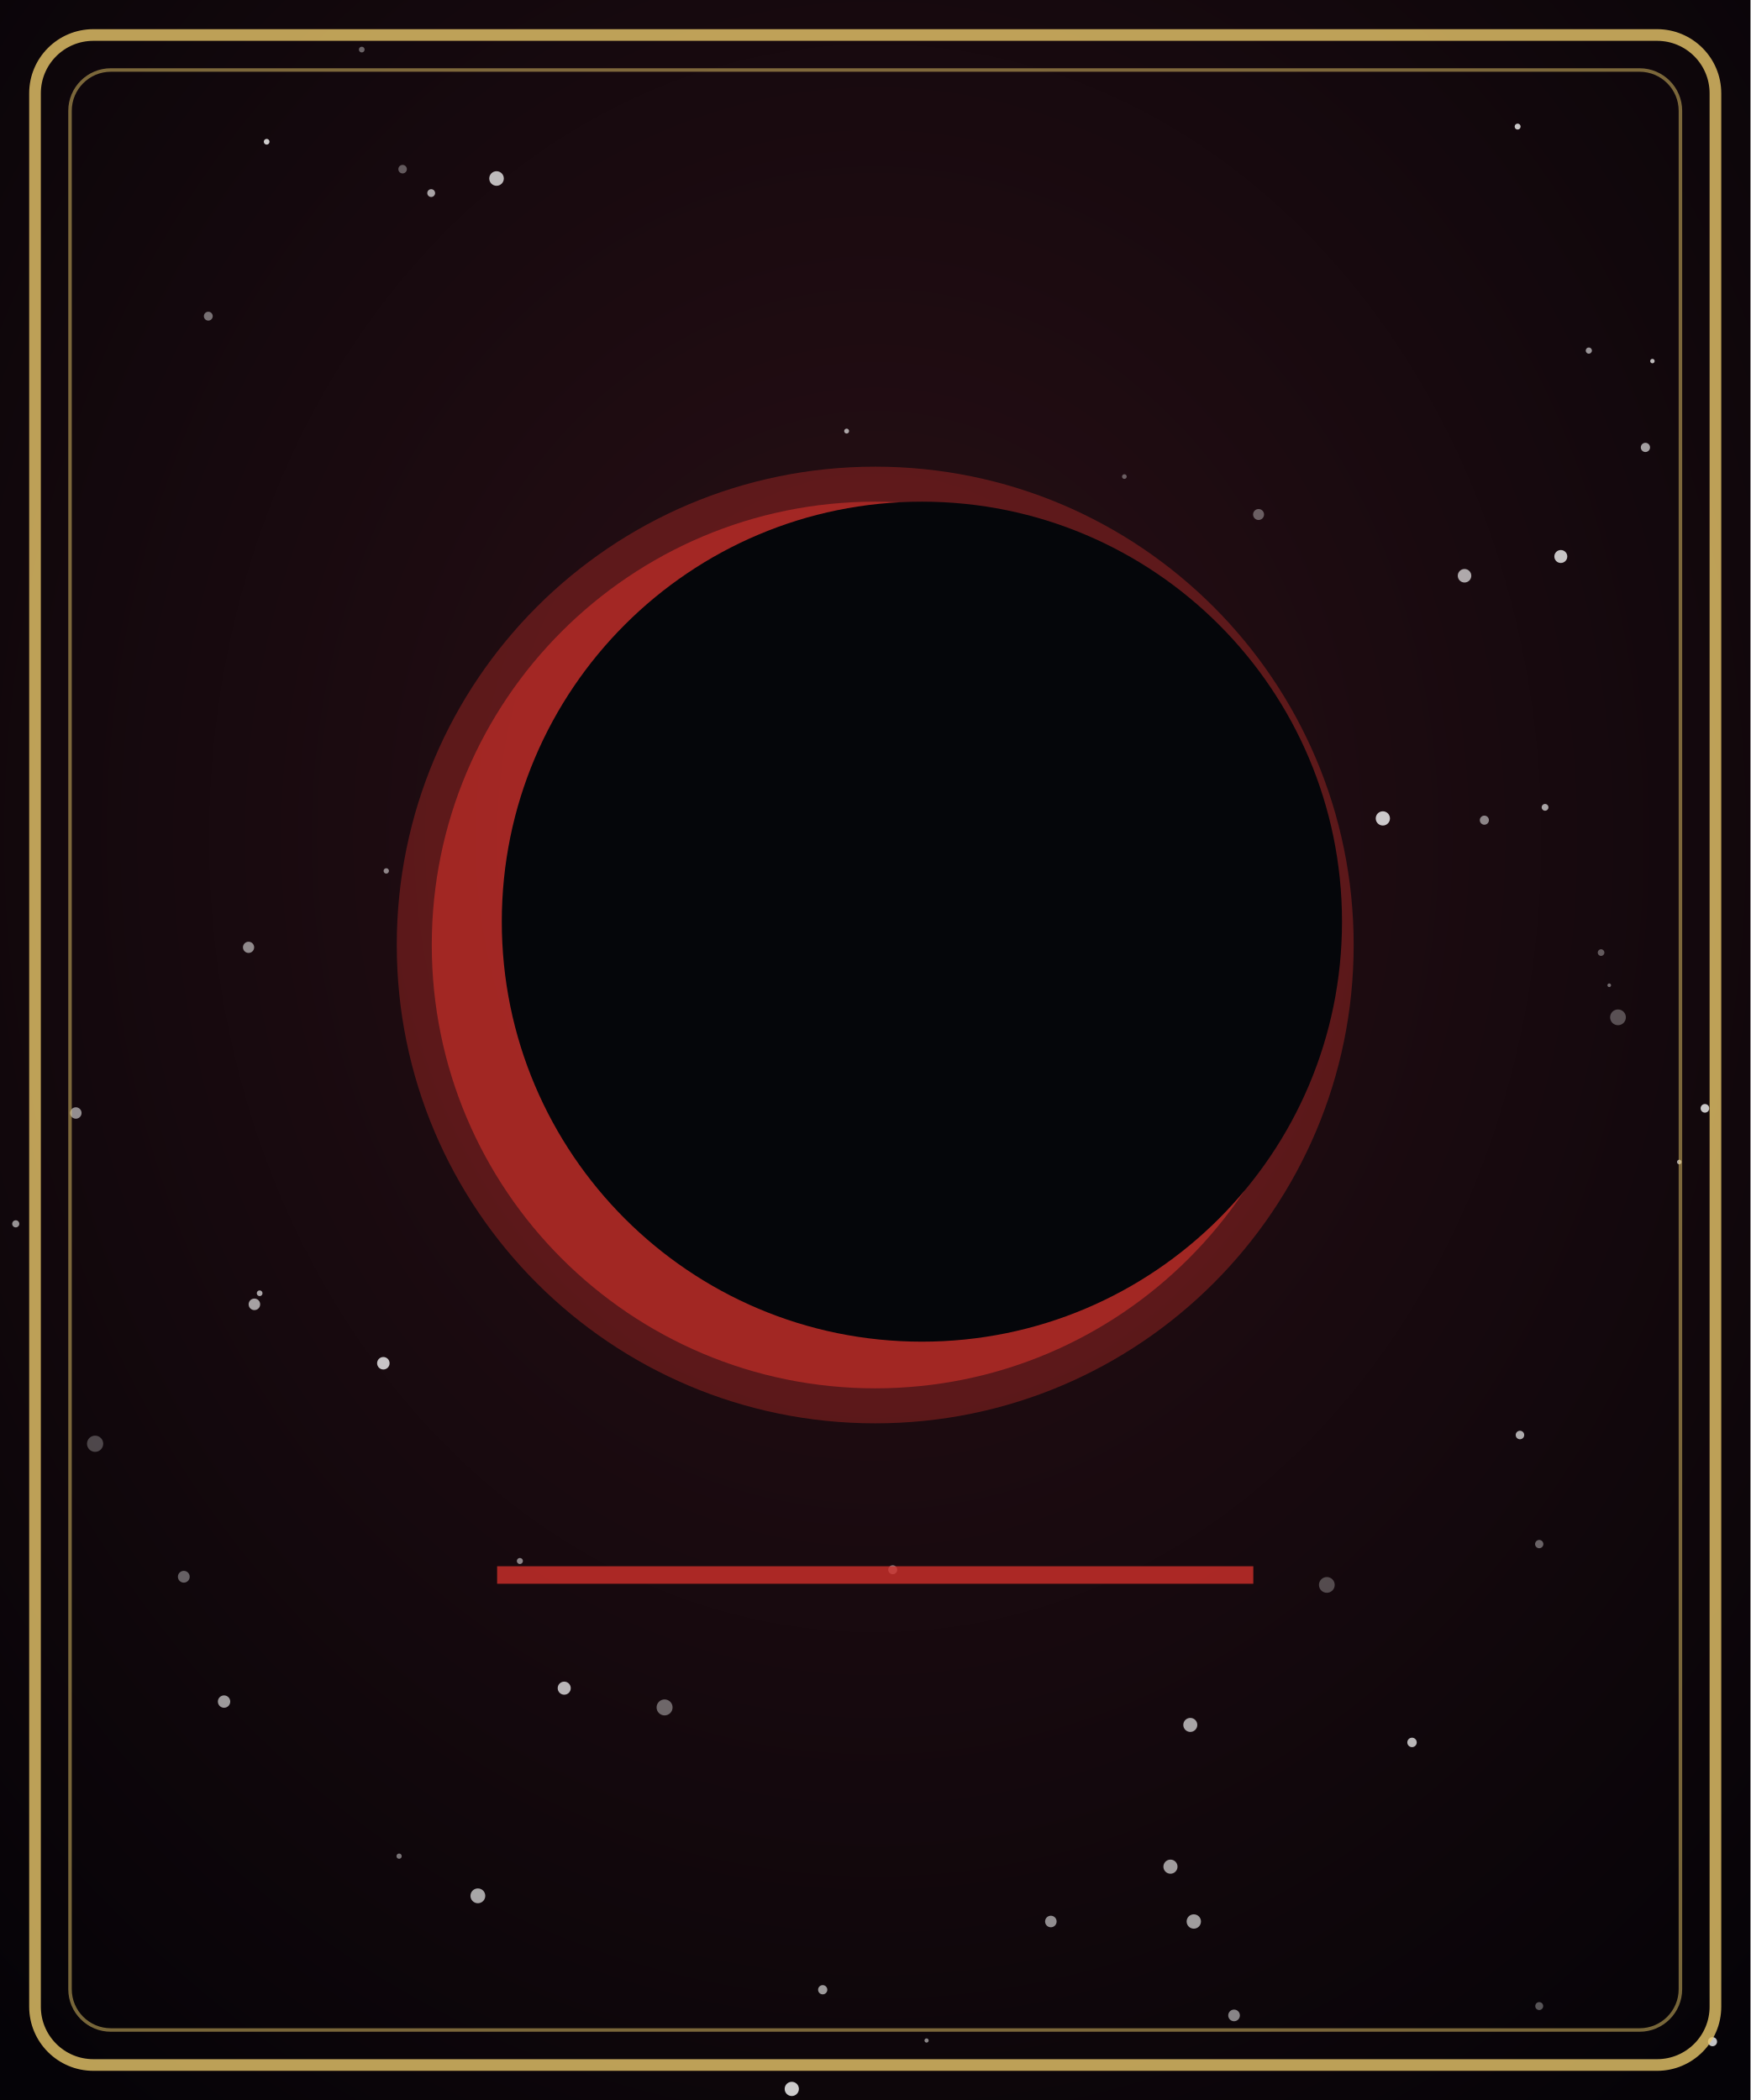
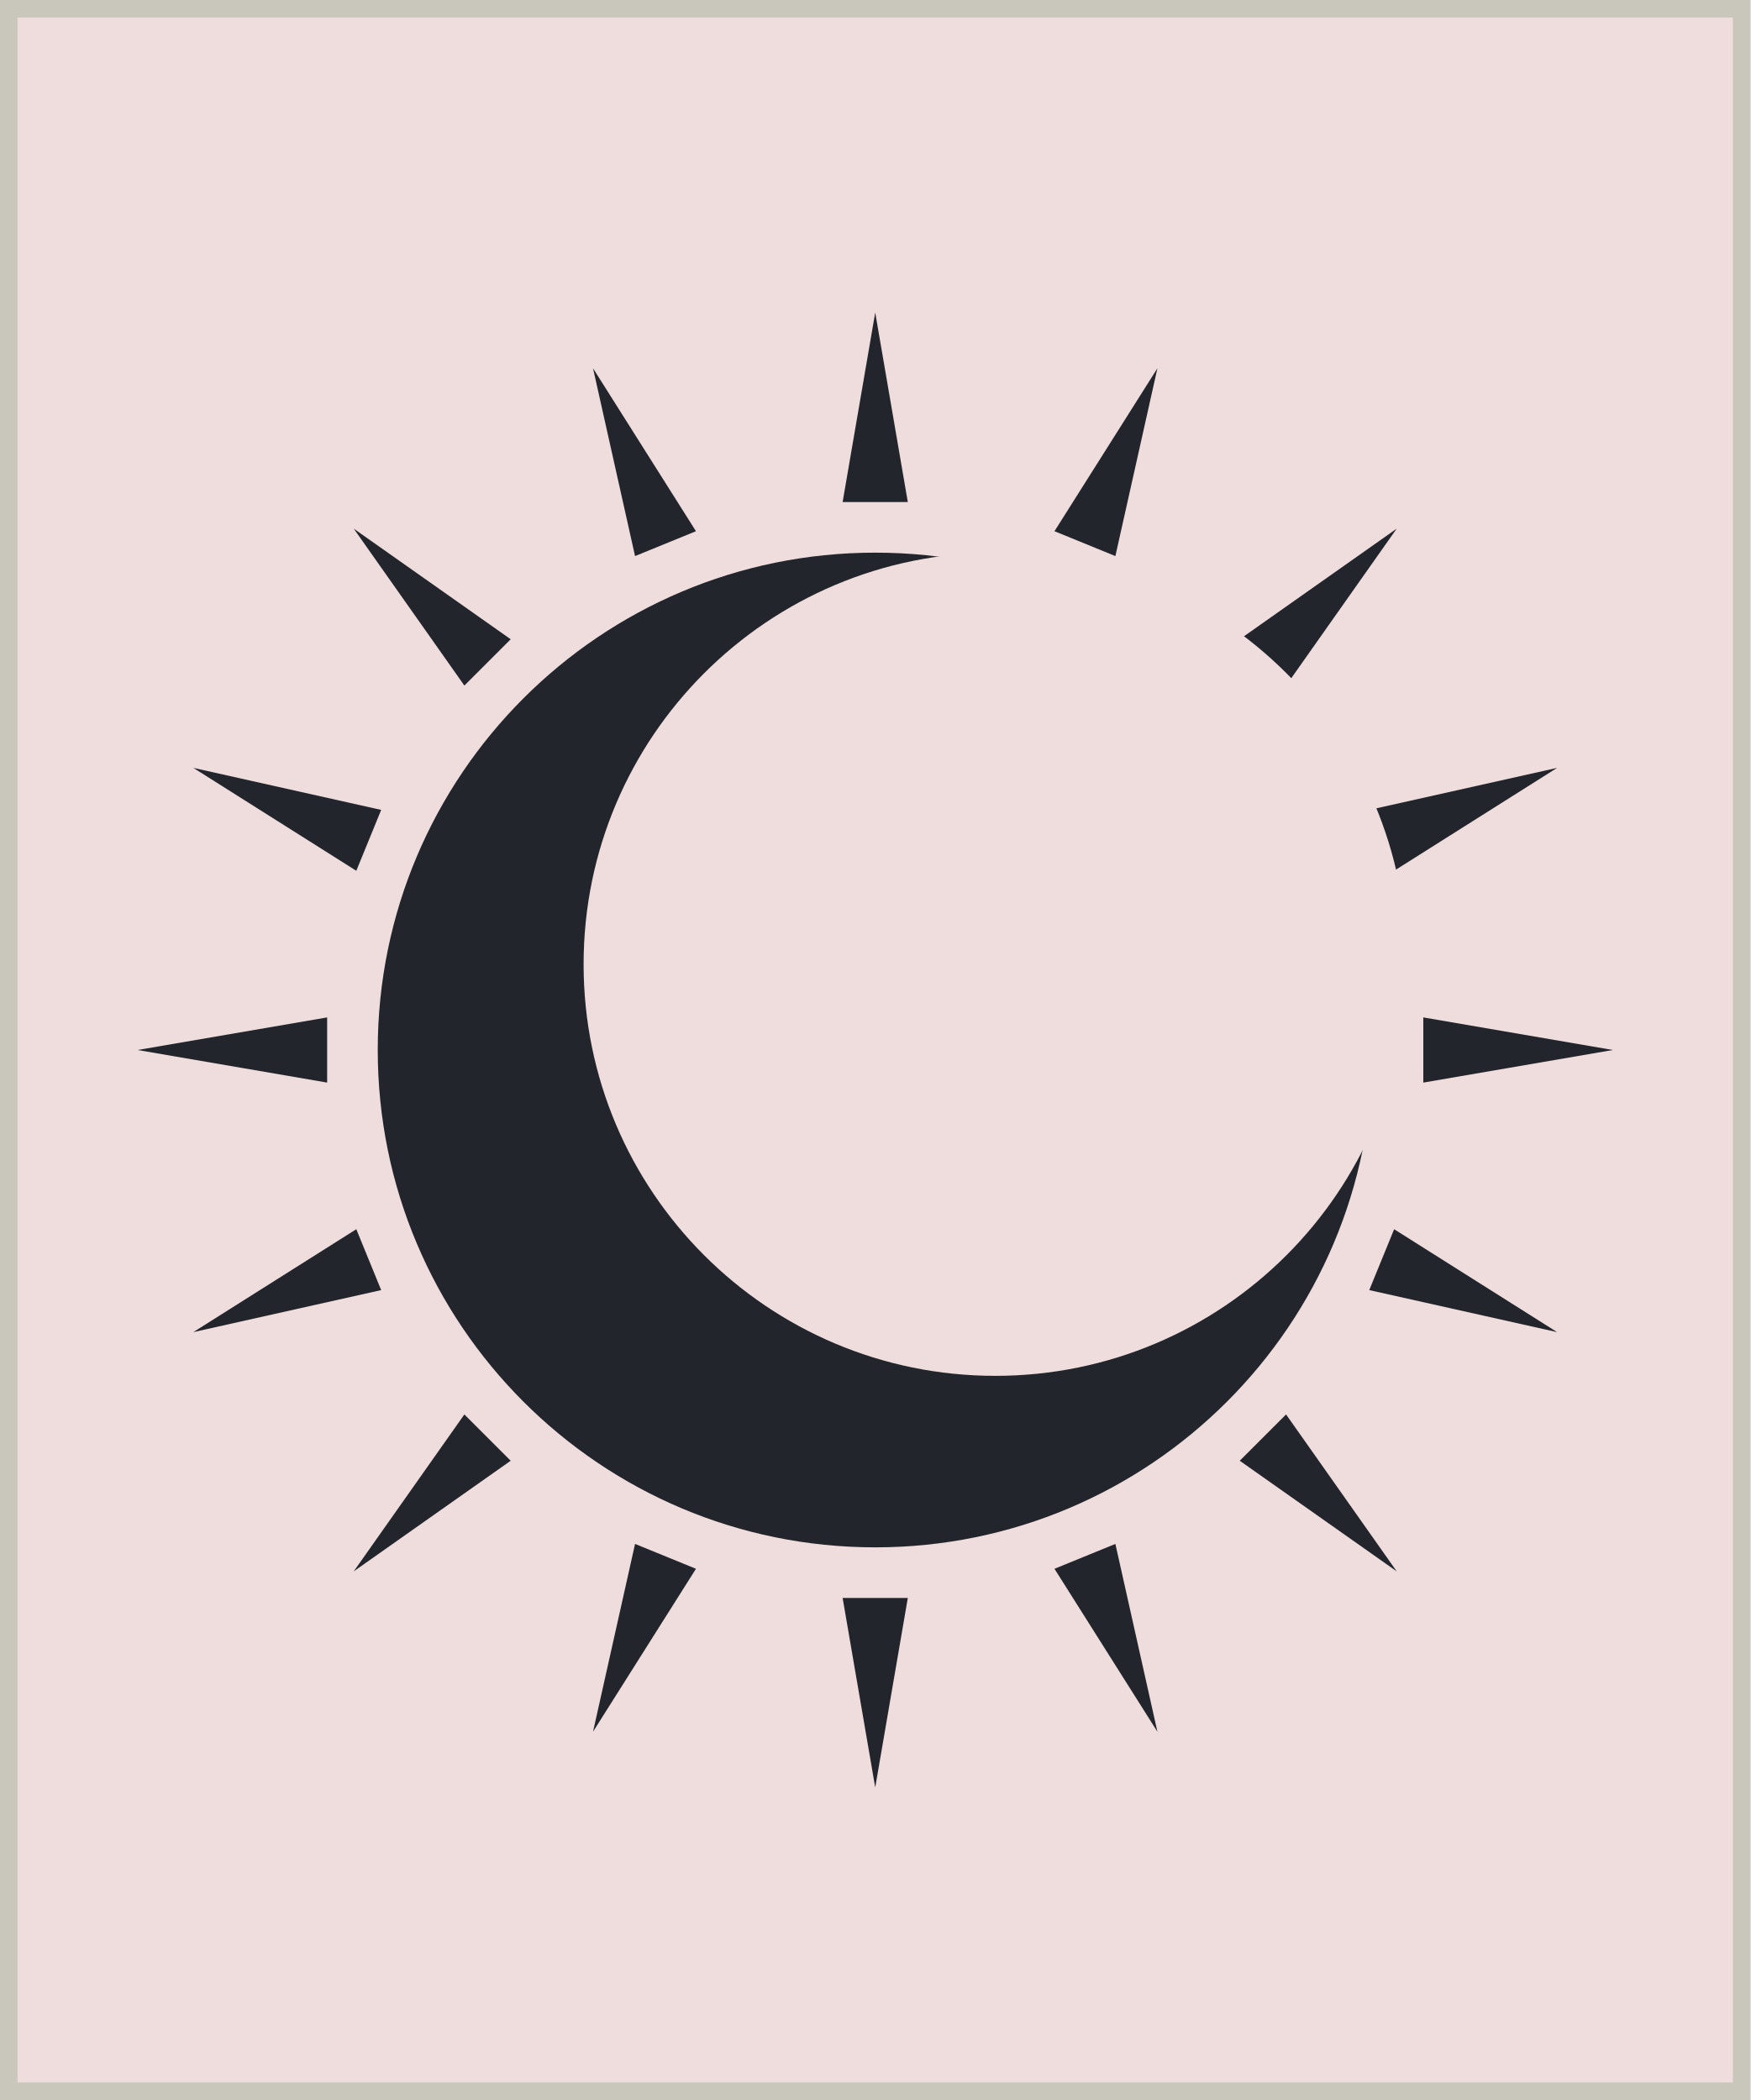
<svg xmlns="http://www.w3.org/2000/svg" viewBox="0 0 300 360" width="300" height="360">
-   <defs>
-     <radialGradient id="g" cx="50%" cy="40%" r="75%">
-       <stop offset="0" stop-color="#2a1016" />
-       <stop offset="1" stop-color="#050307" />
-     </radialGradient>
-     <radialGradient id="glow" cx="50%" cy="50%" r="50%">
-       <stop offset="0" stop-color="#fff" stop-opacity="0.9" />
-       <stop offset="1" stop-color="#fff" stop-opacity="0" />
-     </radialGradient>
-   </defs>
-   <rect width="300" height="360" fill="url(#g)" />
-   <circle cx="44.5" cy="221.7" r="0.49" fill="#fff" opacity="0.64" />
-   <circle cx="182.3" cy="138.4" r="0.98" fill="#fff" opacity="0.56" />
-   <circle cx="13.0" cy="190.8" r="0.98" fill="#fff" opacity="0.54" />
-   <circle cx="263.8" cy="264.7" r="0.71" fill="#fff" opacity="0.37" />
-   <circle cx="38.4" cy="291.7" r="1.06" fill="#fff" opacity="0.59" />
-   <circle cx="132.5" cy="180.4" r="0.54" fill="#fff" opacity="0.54" />
-   <circle cx="43.6" cy="223.6" r="0.99" fill="#fff" opacity="0.62" />
-   <circle cx="73.9" cy="33.1" r="0.67" fill="#fff" opacity="0.63" />
-   <circle cx="153.0" cy="269.1" r="0.77" fill="#fff" opacity="0.47" />
-   <circle cx="272.3" cy="60.1" r="0.53" fill="#fff" opacity="0.57" />
-   <circle cx="189.4" cy="155.8" r="0.91" fill="#fff" opacity="0.49" />
-   <circle cx="200.6" cy="320.0" r="1.21" fill="#fff" opacity="0.60" />
-   <circle cx="141.0" cy="341.1" r="0.79" fill="#fff" opacity="0.59" />
-   <circle cx="260.5" cy="246.0" r="0.73" fill="#fff" opacity="0.66" />
-   <circle cx="180.1" cy="329.4" r="0.99" fill="#fff" opacity="0.54" />
-   <circle cx="292.2" cy="190.0" r="0.74" fill="#fff" opacity="0.77" />
-   <circle cx="283.2" cy="61.9" r="0.38" fill="#fff" opacity="0.72" />
-   <circle cx="264.8" cy="138.4" r="0.58" fill="#fff" opacity="0.63" />
-   <circle cx="282.0" cy="76.7" r="0.79" fill="#fff" opacity="0.61" />
-   <circle cx="66.2" cy="149.3" r="0.46" fill="#fff" opacity="0.51" />
-   <circle cx="69.0" cy="29.0" r="0.73" fill="#fff" opacity="0.33" />
-   <circle cx="35.7" cy="54.2" r="0.76" fill="#fff" opacity="0.42" />
-   <circle cx="218.5" cy="149.2" r="0.57" fill="#fff" opacity="0.35" />
-   <circle cx="89.1" cy="267.6" r="0.52" fill="#fff" opacity="0.51" />
-   <circle cx="242.0" cy="298.7" r="0.81" fill="#fff" opacity="0.71" />
-   <circle cx="192.7" cy="81.7" r="0.40" fill="#fff" opacity="0.34" />
-   <circle cx="237.0" cy="140.3" r="1.22" fill="#fff" opacity="0.78" />
-   <circle cx="275.8" cy="168.9" r="0.31" fill="#fff" opacity="0.40" />
-   <circle cx="65.7" cy="233.7" r="1.07" fill="#fff" opacity="0.76" />
-   <circle cx="211.5" cy="345.5" r="1.00" fill="#fff" opacity="0.51" />
-   <circle cx="251.0" cy="98.7" r="1.16" fill="#fff" opacity="0.65" />
-   <circle cx="260.1" cy="21.7" r="0.51" fill="#fff" opacity="0.77" />
-   <circle cx="42.6" cy="162.4" r="0.96" fill="#fff" opacity="0.52" />
-   <circle cx="263.8" cy="343.9" r="0.68" fill="#fff" opacity="0.32" />
-   <circle cx="274.4" cy="163.3" r="0.57" fill="#fff" opacity="0.33" />
-   <circle cx="2.7" cy="209.8" r="0.61" fill="#fff" opacity="0.56" />
-   <circle cx="277.3" cy="174.4" r="1.35" fill="#fff" opacity="0.29" />
-   <circle cx="227.4" cy="271.7" r="1.35" fill="#fff" opacity="0.27" />
-   <circle cx="152.0" cy="200.3" r="0.96" fill="#fff" opacity="0.51" />
-   <circle cx="81.9" cy="325.0" r="1.27" fill="#fff" opacity="0.64" />
-   <circle cx="287.8" cy="199.2" r="0.39" fill="#fff" opacity="0.63" />
-   <circle cx="31.5" cy="270.3" r="1.01" fill="#fff" opacity="0.36" />
-   <circle cx="45.7" cy="24.3" r="0.49" fill="#fff" opacity="0.79" />
-   <circle cx="68.4" cy="318.2" r="0.45" fill="#fff" opacity="0.44" />
-   <circle cx="141.7" cy="129.0" r="1.36" fill="#fff" opacity="0.38" />
-   <circle cx="145.1" cy="73.9" r="0.42" fill="#fff" opacity="0.63" />
-   <circle cx="101.7" cy="175.3" r="1.06" fill="#fff" opacity="0.30" />
-   <circle cx="16.3" cy="247.5" r="1.39" fill="#fff" opacity="0.26" />
-   <circle cx="135.7" cy="358.1" r="1.22" fill="#fff" opacity="0.79" />
-   <circle cx="158.8" cy="349.8" r="0.36" fill="#fff" opacity="0.51" />
-   <circle cx="254.4" cy="140.6" r="0.78" fill="#fff" opacity="0.50" />
-   <circle cx="113.9" cy="292.7" r="1.37" fill="#fff" opacity="0.38" />
-   <circle cx="96.7" cy="289.4" r="1.12" fill="#fff" opacity="0.70" />
-   <circle cx="204.6" cy="329.4" r="1.23" fill="#fff" opacity="0.60" />
-   <circle cx="85.1" cy="30.6" r="1.25" fill="#fff" opacity="0.72" />
-   <circle cx="267.5" cy="95.4" r="1.11" fill="#fff" opacity="0.76" />
-   <circle cx="62.0" cy="8.5" r="0.49" fill="#fff" opacity="0.37" />
-   <circle cx="204.0" cy="295.7" r="1.20" fill="#fff" opacity="0.63" />
-   <circle cx="293.5" cy="350.0" r="0.78" fill="#fff" opacity="0.76" />
-   <circle cx="215.7" cy="88.2" r="0.94" fill="#fff" opacity="0.34" />
-   <circle cx="150.0" cy="162.0" r="82.0" fill="#d0302a" opacity="0.35" />
-   <circle cx="150.0" cy="162.0" r="76.0" fill="#d0302a" opacity="0.6" />
-   <circle cx="158.0" cy="158.0" r="72.0" fill="#05060a" />
-   <line x1="85.2" y1="270.0" x2="214.8" y2="270.0" stroke="#d0302a" stroke-width="3" opacity="0.8" />
-   <rect x="6" y="6" width="288" height="348" rx="10" fill="none" stroke="#e8c76a" stroke-width="2" opacity="0.8" />
-   <rect x="12" y="12" width="276" height="336" rx="7" fill="none" stroke="#e8c76a" stroke-width="0.6" opacity="0.5" />
+   <rect width="300" height="360" fill="#efdcdc" />
+   <g transform="translate(3.0 33.0) scale(1.470)" fill="#22252b" color="#22252b" style="--paper:#efdcdc">
+     <circle cx="100" cy="100" r="58" />
+     <polygon points="163.9,96.2 186.0,100.0 163.9,103.8" />
+     <polygon points="160.5,120.9 179.5,132.9 157.6,128.0" />
+     <polygon points="147.9,142.5 160.8,160.8 142.5,147.9" />
+     <polygon points="128.0,157.6 132.9,179.5 120.9,160.5" />
+     <polygon points="103.8,163.9 100.0,186.0 96.2,163.9" />
+     <polygon points="79.1,160.5 67.1,179.5 72.0,157.6" />
+     <polygon points="57.5,147.9 39.2,160.8 52.1,142.5" />
+     <polygon points="42.4,128.0 20.5,132.9 39.5,120.9" />
+     <polygon points="36.1,103.8 14.0,100.0 36.1,96.2" />
+     <polygon points="39.5,79.1 20.5,67.1 42.4,72.0" />
+     <polygon points="52.1,57.5 39.2,39.2 57.5,52.1" />
+     <polygon points="72.0,42.4 67.1,20.5 79.1,39.5" />
+     <polygon points="96.2,36.1 100.0,14.0 103.8,36.1" />
+     <polygon points="120.9,39.5 132.9,20.5 128.0,42.4" />
+     <polygon points="142.5,52.1 160.8,39.2 147.9,57.5" />
+     <polygon points="157.6,72.0 179.5,67.1 160.5,79.1" />
+     <circle cx="114" cy="90" r="48" fill="#efdcdc" />
+   </g>
+   <rect x="1.5" y="1.5" width="297" height="357" fill="none" stroke="#c9c6bc" stroke-width="3" />
</svg>
